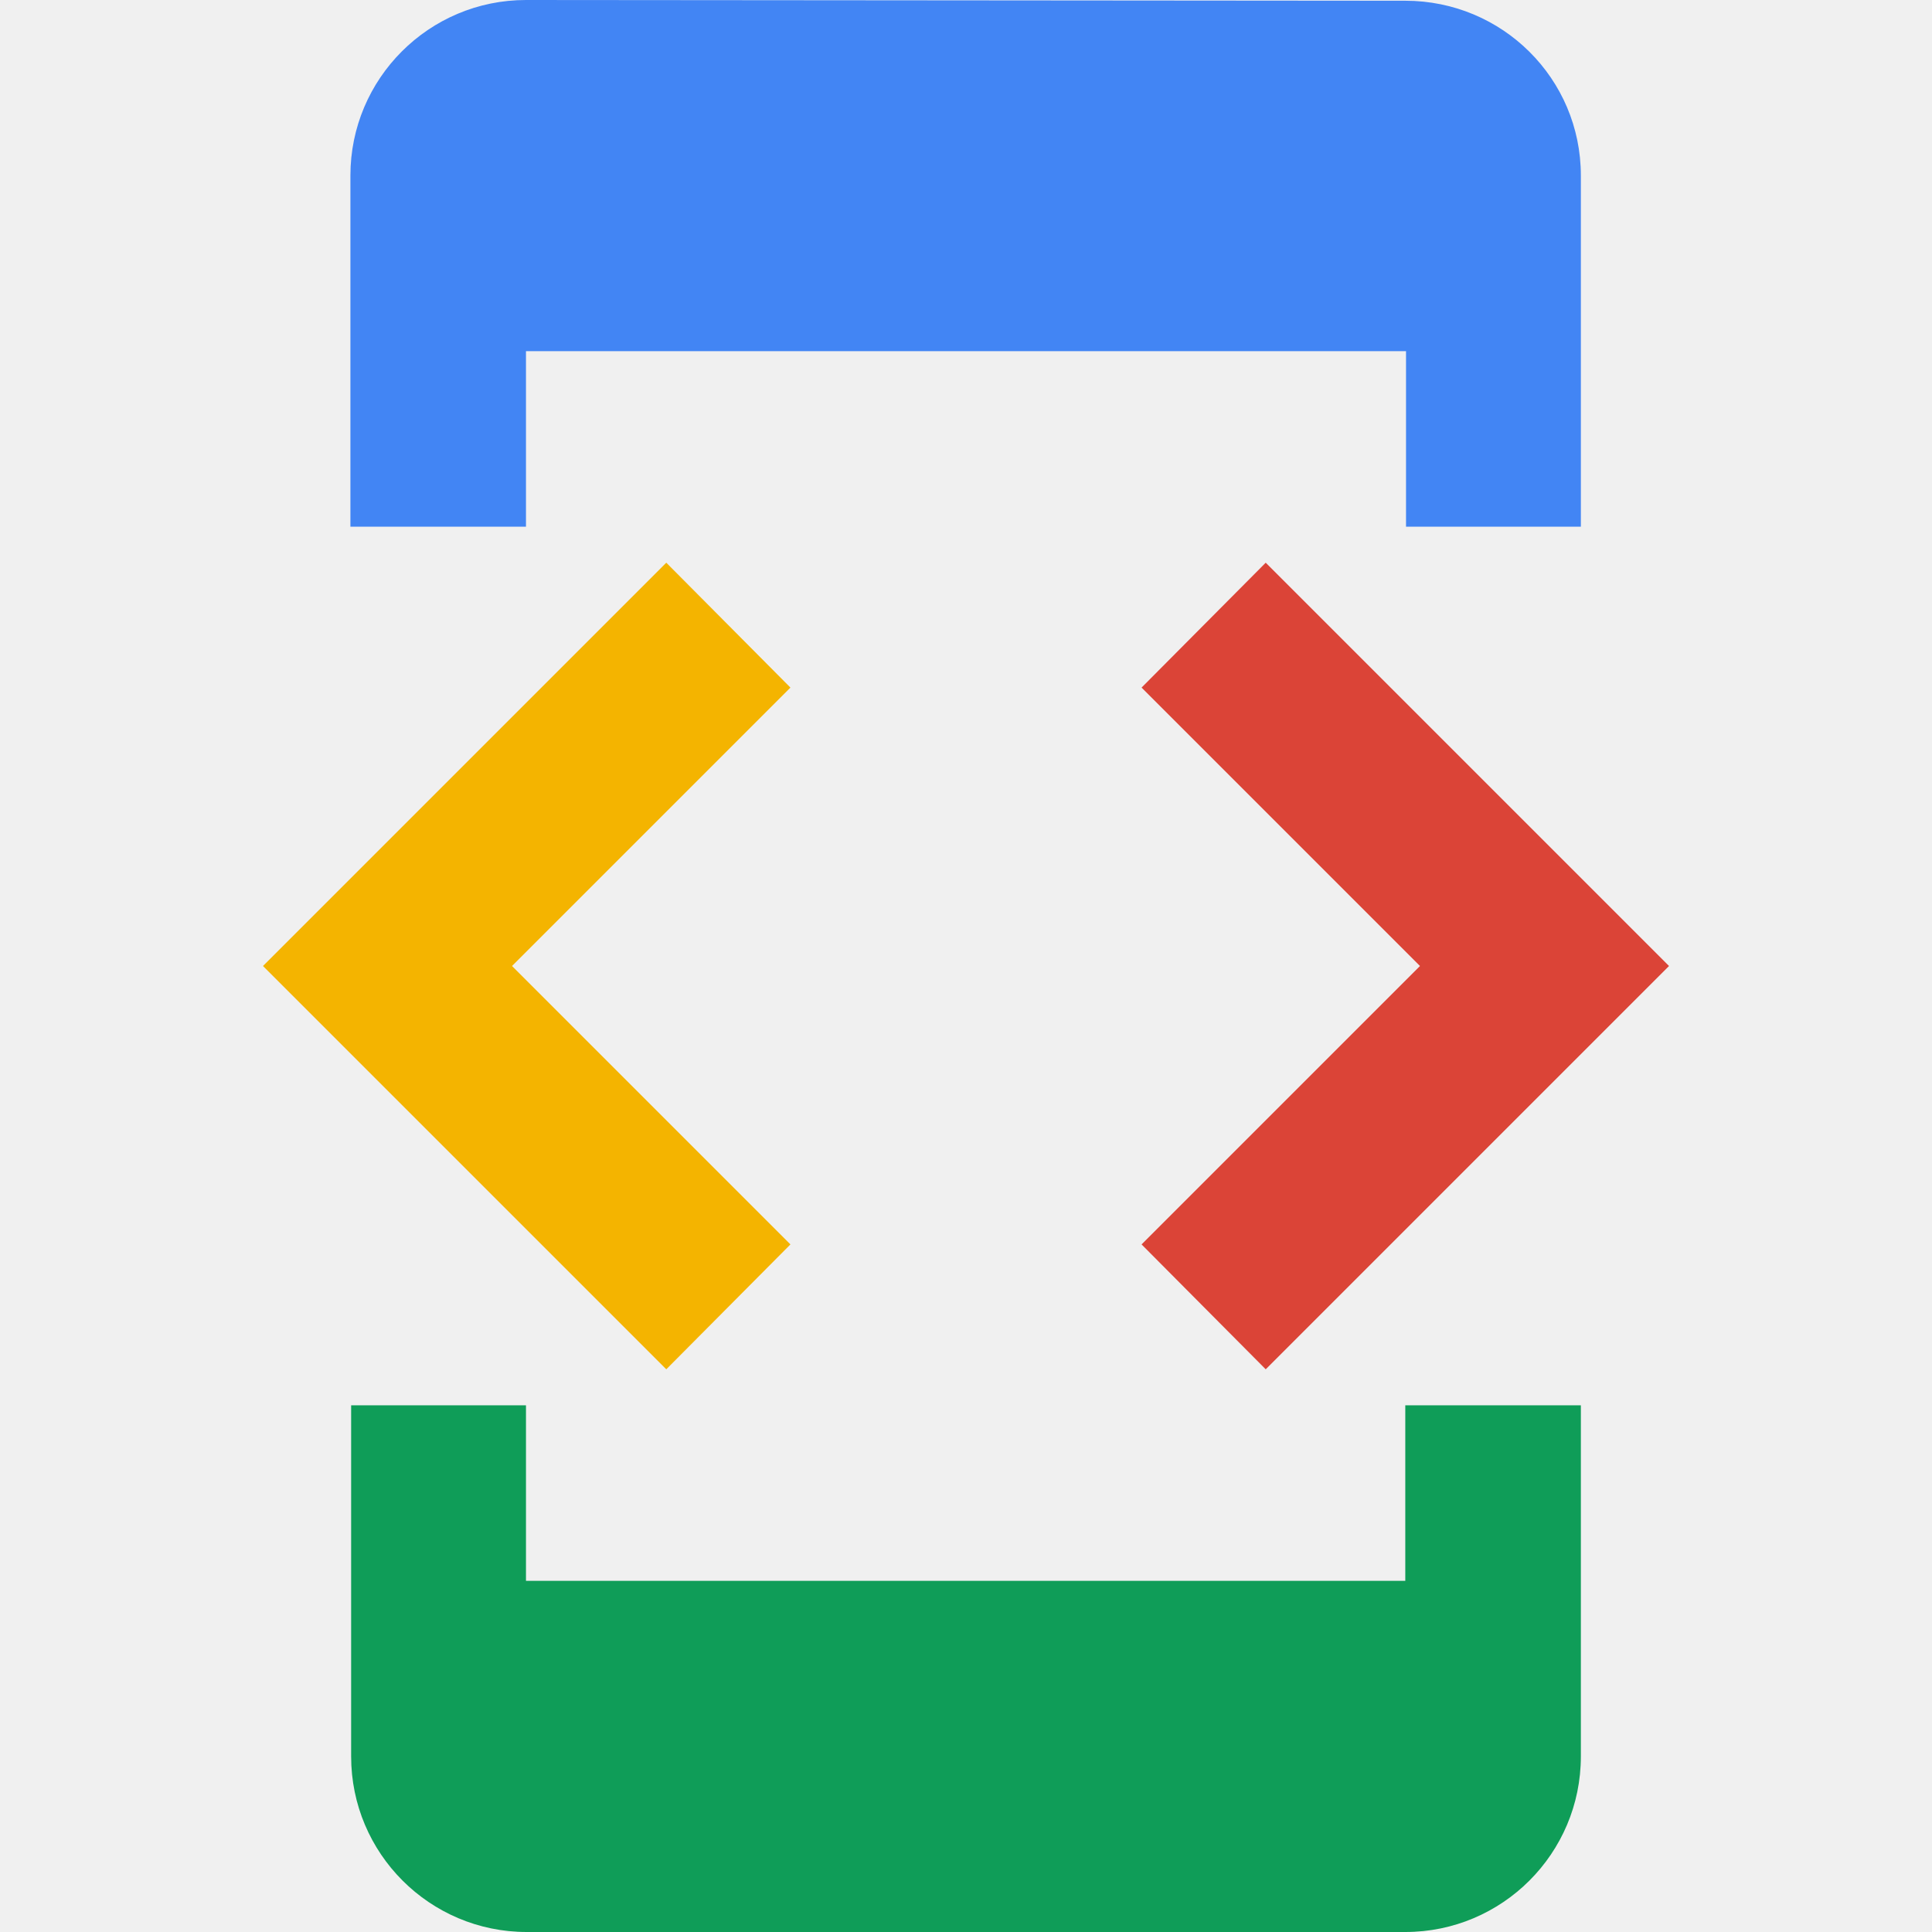
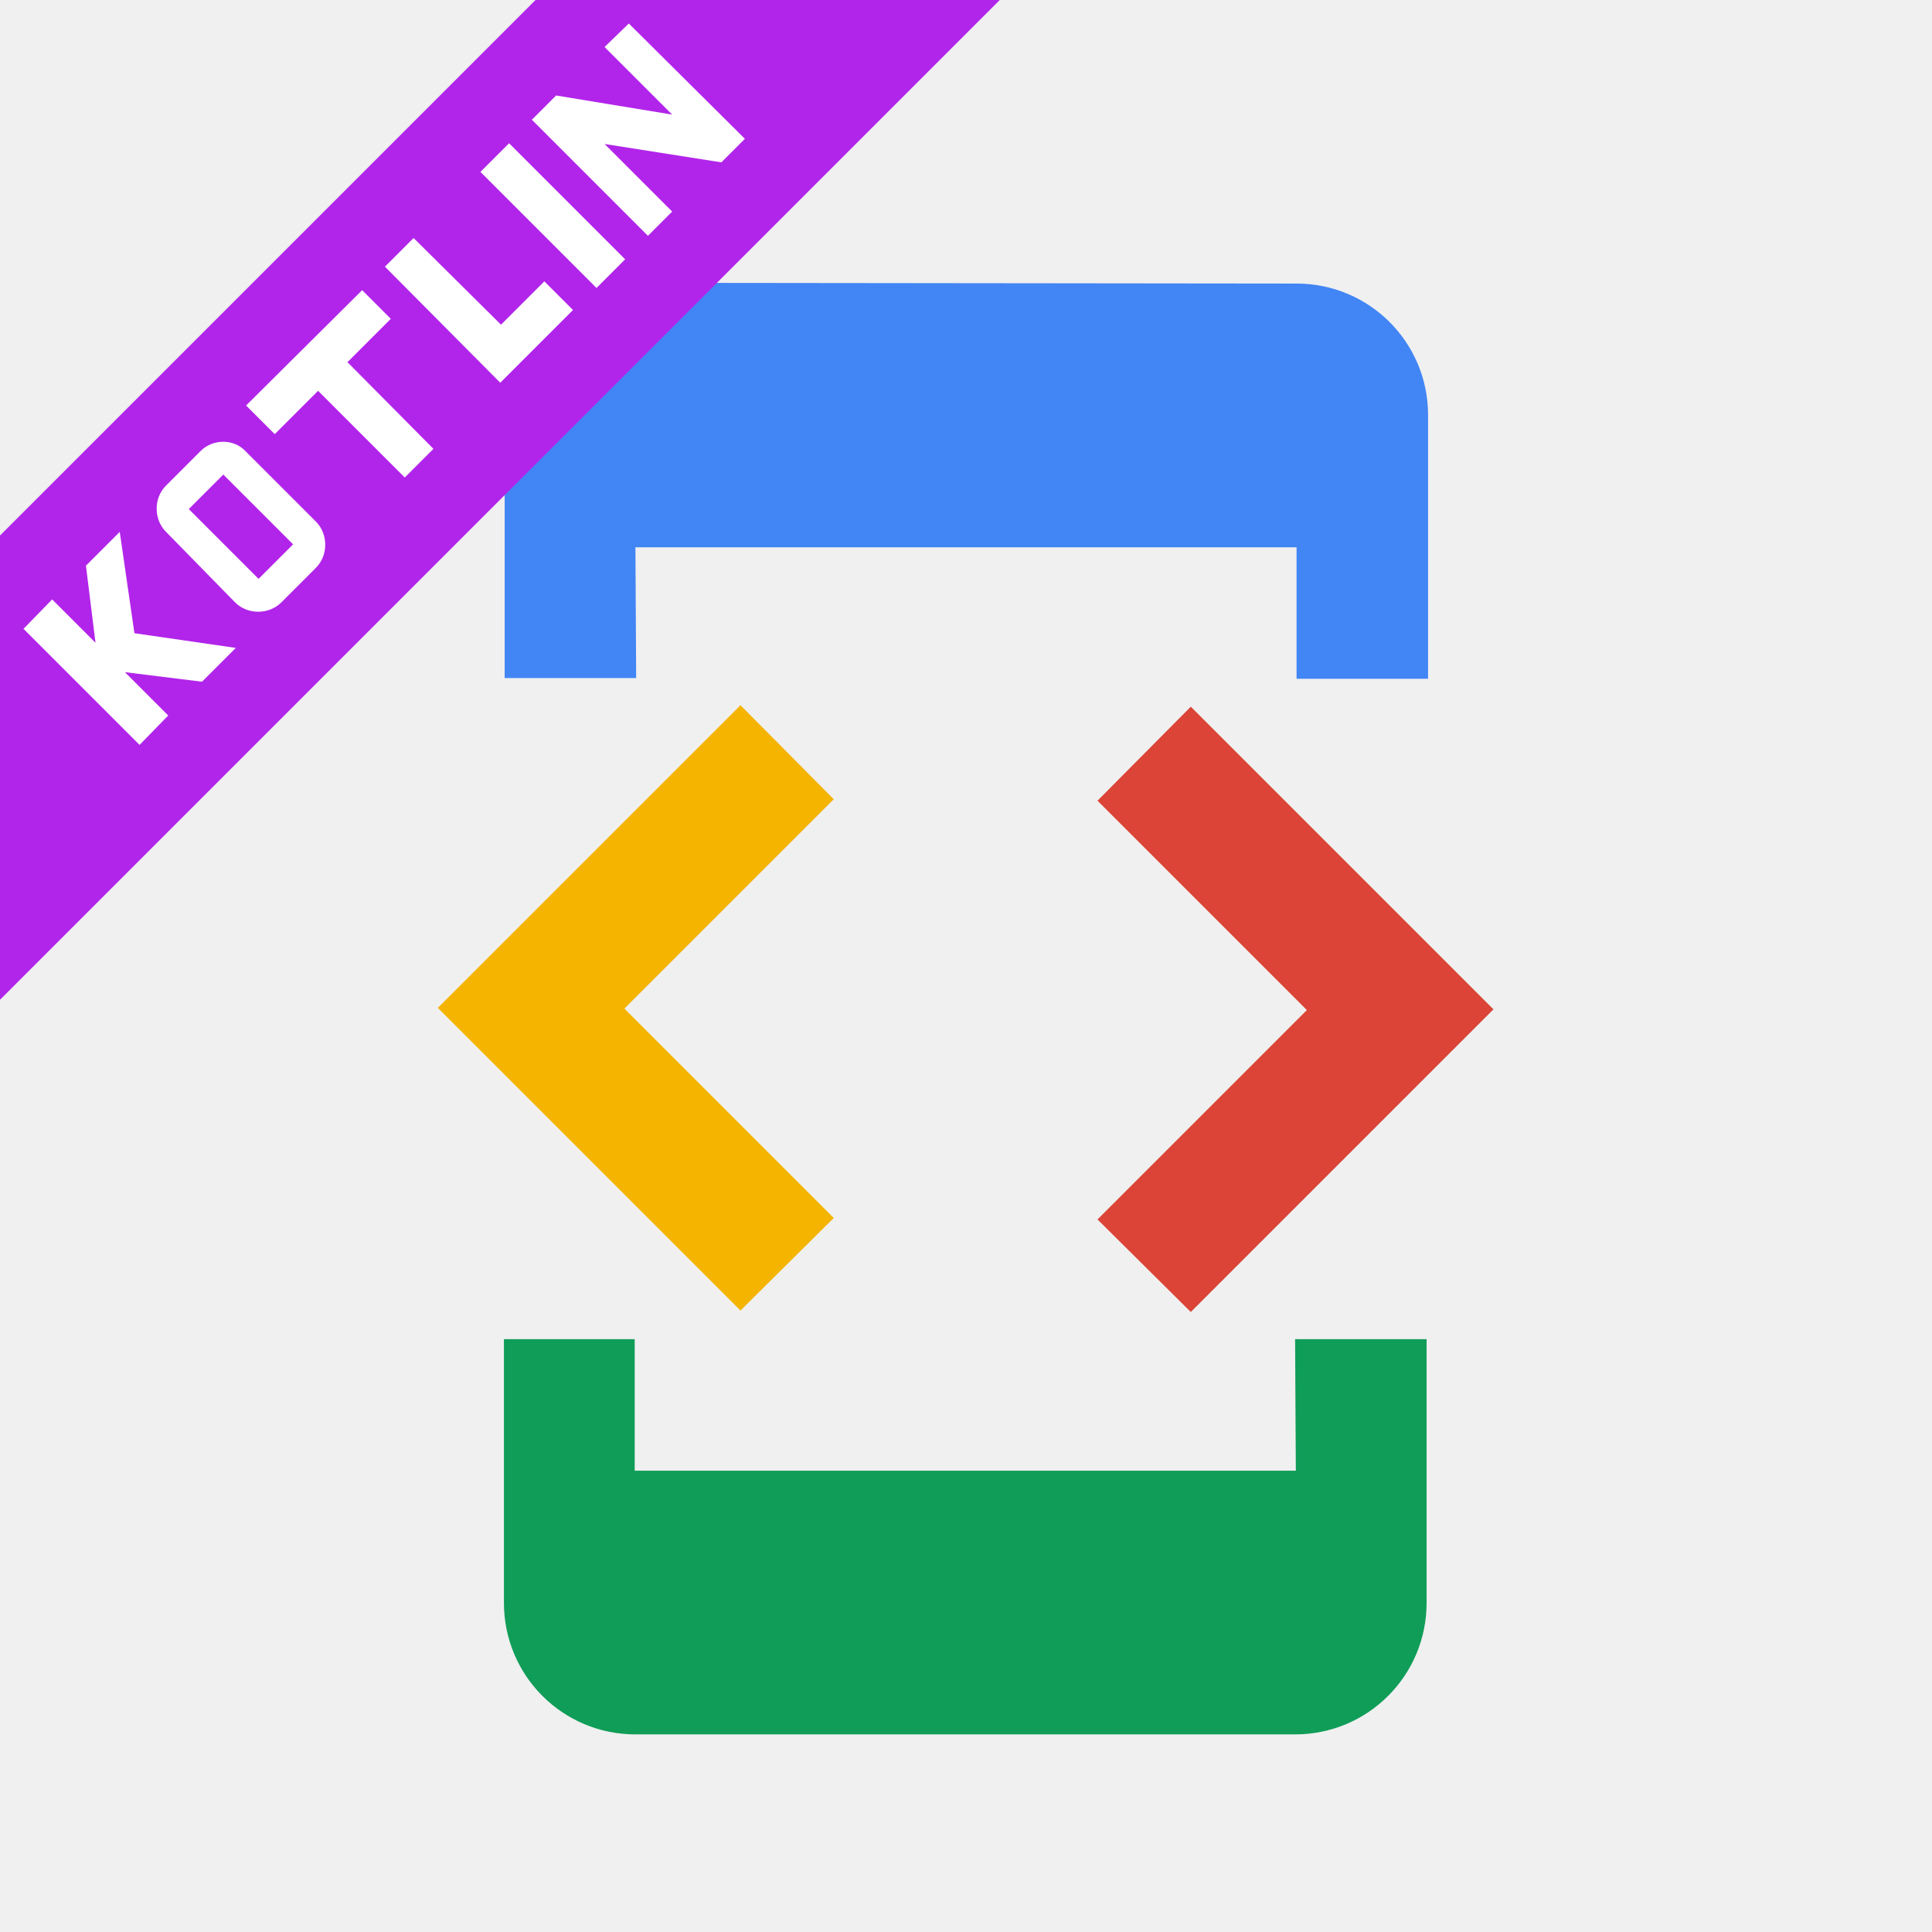
<svg xmlns="http://www.w3.org/2000/svg" version="1.1" id="vector" x="0px" y="0px" viewBox="0 0 263 263" style="enable-background:new 0 0 263 263;" xml:space="preserve">
  <style type="text/css">
	.st0{fill:#DB4437;}
	.st1{fill:#4285F4;}
	.st2{fill:#0F9D58;}
	.st3{fill:#F4B400;}
+ 	.st4{fill:#B125EA;}
+ 	.st5{fill:#FFFFFF;}
</style>
-   <path id="path" class="st0" d="M172.3,186.4l54.9-54.9l-54.9-54.9l-16.9,17l37.9,37.9l-37.9,37.9L172.3,186.4z" />
-   <path id="path_1" class="st1" d="M71.6,47.8h119.8v23.9h23.8V23.9c0-13.2-10.7-23.8-23.9-23.8L71.6,0C58.4,0,47.7,10.7,47.7,23.9  v47.8h23.9V47.8z" />
-   <path id="path_2" class="st2" d="M191.4,215.2H71.6v-23.9H47.8v47.8c0,13.2,10.7,23.9,23.9,23.9h119.6c13.2,0,23.9-10.7,23.9-23.9  v-47.8h-23.9V215.2z" />
-   <path id="path_3" class="st3" d="M107.6,169.4l-37.9-37.9l37.9-37.9l-16.9-17l-54.9,54.9l54.9,54.9L107.6,169.4z" />
+   <path id="path" class="st0" d="M162.1,178.6l41.2-41.2l-41.2-41.2L149.4,109l28.5,28.5L149.4,166L162.1,178.6z" />
+   <path id="path_1" class="st1" d="M86.5,74.5h90v17.9h17.9V56.5c0-9.9-8-17.9-17.9-17.9l-89.9-0.1c-9.9,0-17.9,8-17.9,17.9v35.9h17.9  L86.5,74.5L86.5,74.5z" />
+   <path id="path_2" class="st2" d="M176.4,200.2h-90v-17.9H68.6v35.9c0,9.9,8,17.9,17.9,17.9h89.8c9.9,0,17.9-8,17.9-17.9v-35.9h-17.9  L176.4,200.2L176.4,200.2z" />
+   <path id="path_3" class="st3" d="M113.5,165.8L85,137.3l28.5-28.5L100.8,96l-41.2,41.2l41.2,41.2L113.5,165.8z" />
+   <polygon class="st4" points="136.1,0 0,136.1 0,72.9 72.9,0 " />
+   <g>
+     <g>
+       <g>
+         <polygon class="st5" points="17,91.5 27.5,92.8 32.1,88.2 18.3,86.2 16.3,72.4 11.7,77 13,87.5 7.1,81.6 3.2,85.6 19,101.4      22.9,97.4    " />
+       </g>
+     </g>
+   </g>
+   <g>
+     <path class="st5" d="M27.3,61.4l-4.7,4.7c-1.7,1.7-1.7,4.6,0,6.3L32,82c1.7,1.7,4.6,1.7,6.3,0l4.7-4.7c1.7-1.7,1.7-4.6,0-6.3   l-9.5-9.5C31.9,59.7,29,59.7,27.3,61.4z M39.9,74.1l-4.7,4.7l-9.5-9.5l4.7-4.7L39.9,74.1z" />
+   </g>
+   <path class="st5" d="M33.5,55.2l3.9,3.9l5.9-5.9L55.1,65l3.9-3.9L47.3,49.3l5.9-5.9l-3.9-3.9L33.5,55.2z" />
+   <g>
+     <g>
+       <path class="st5" d="M68.2,44.2l5.9-5.9l3.9,3.9l-9.9,9.9L52.4,36.3l3.9-3.9L68.2,44.2z" />
+     </g>
+   </g>
+   <path class="st5" d="M82.3,6.4l9.2,9.2L75.7,13l-3.3,3.3l15.8,15.8l3.3-3.3l-9.2-9.2l15.9,2.5l3.2-3.2L85.6,3.2L82.3,6.4z" />
+   <g>
+     <path class="st5" d="M65.4,23.4l3.9-3.9l15.8,15.8l-3.9,3.9L65.4,23.4z" />
+   </g>
</svg>
